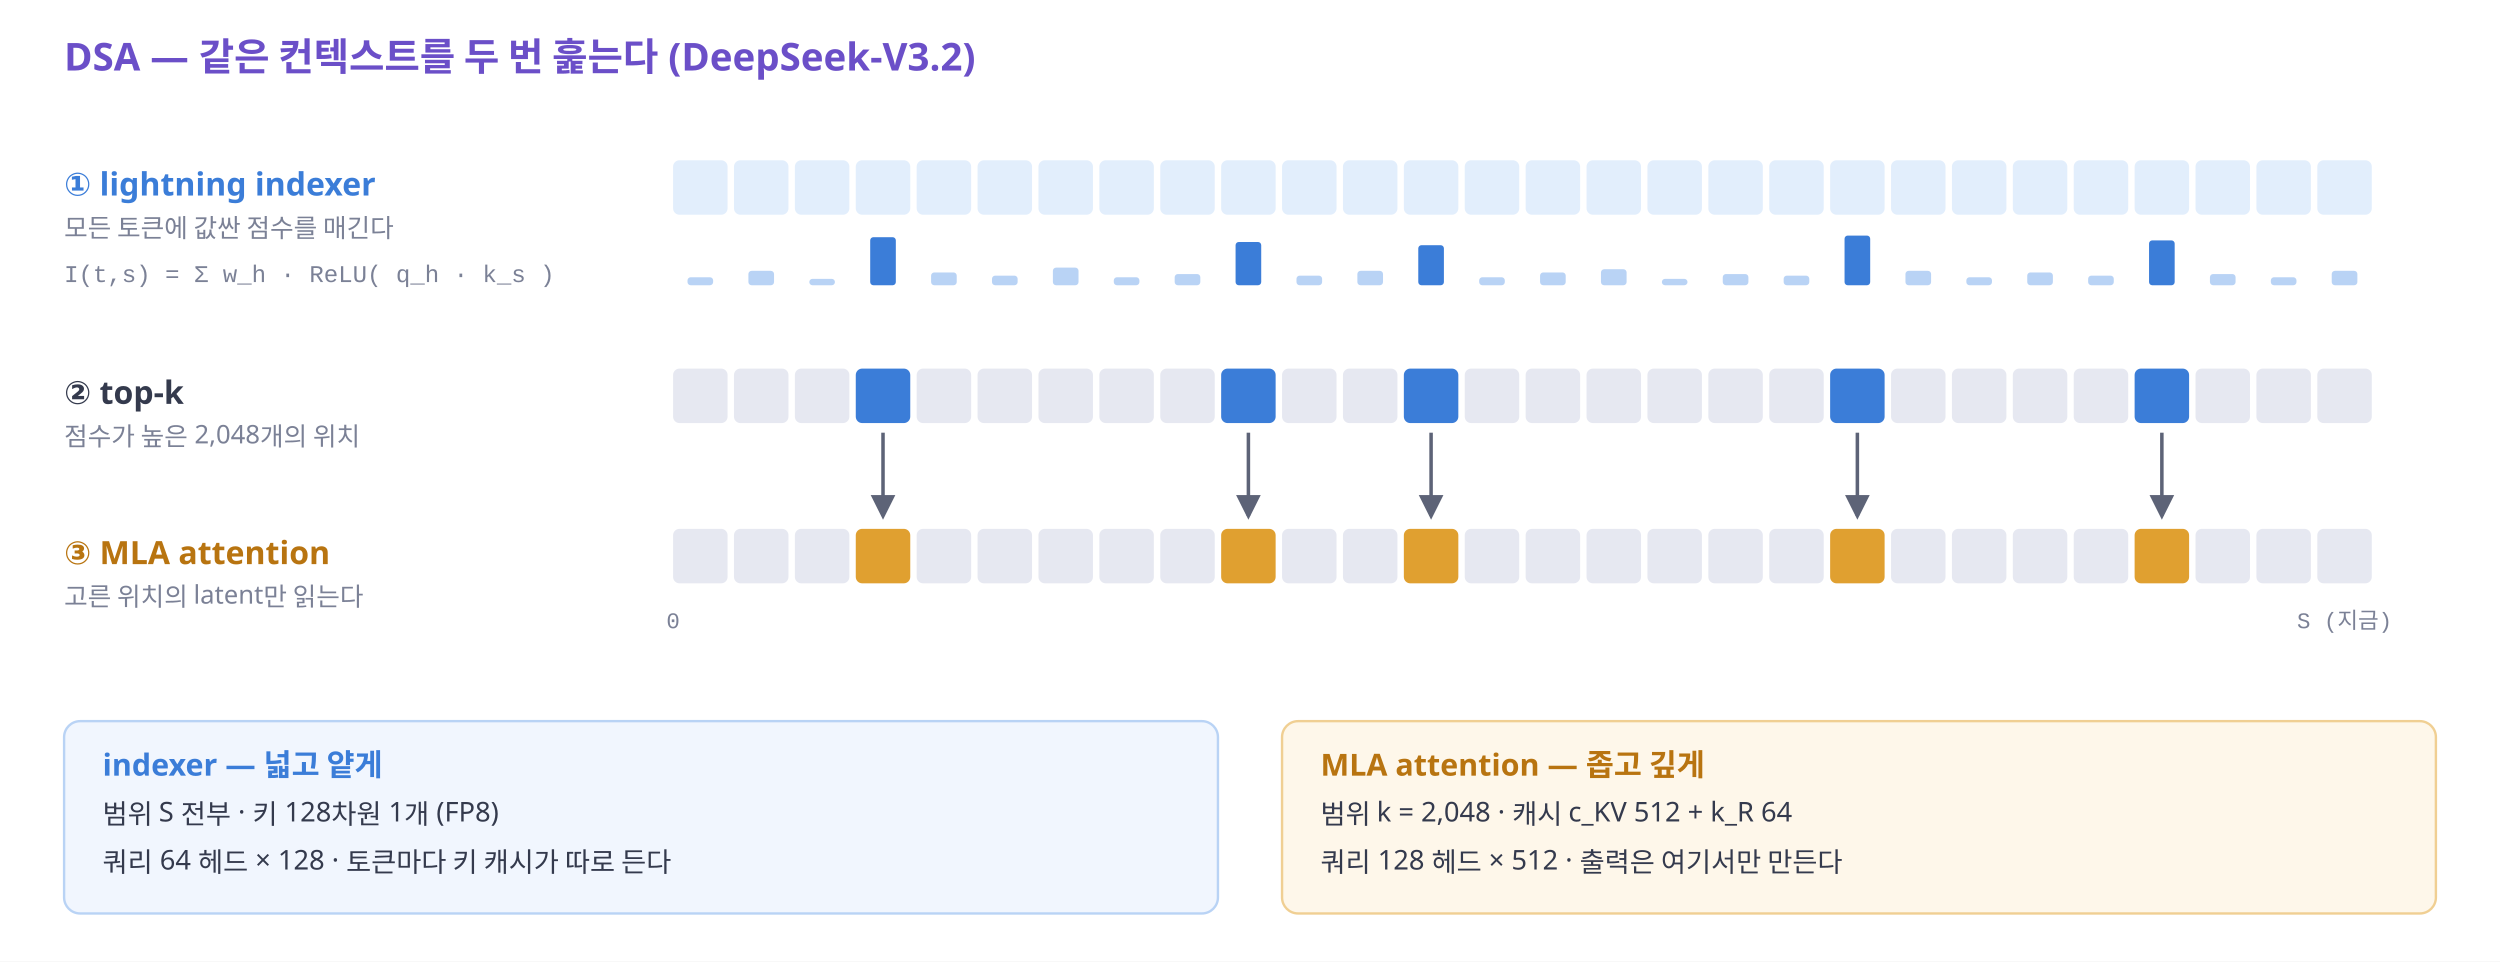
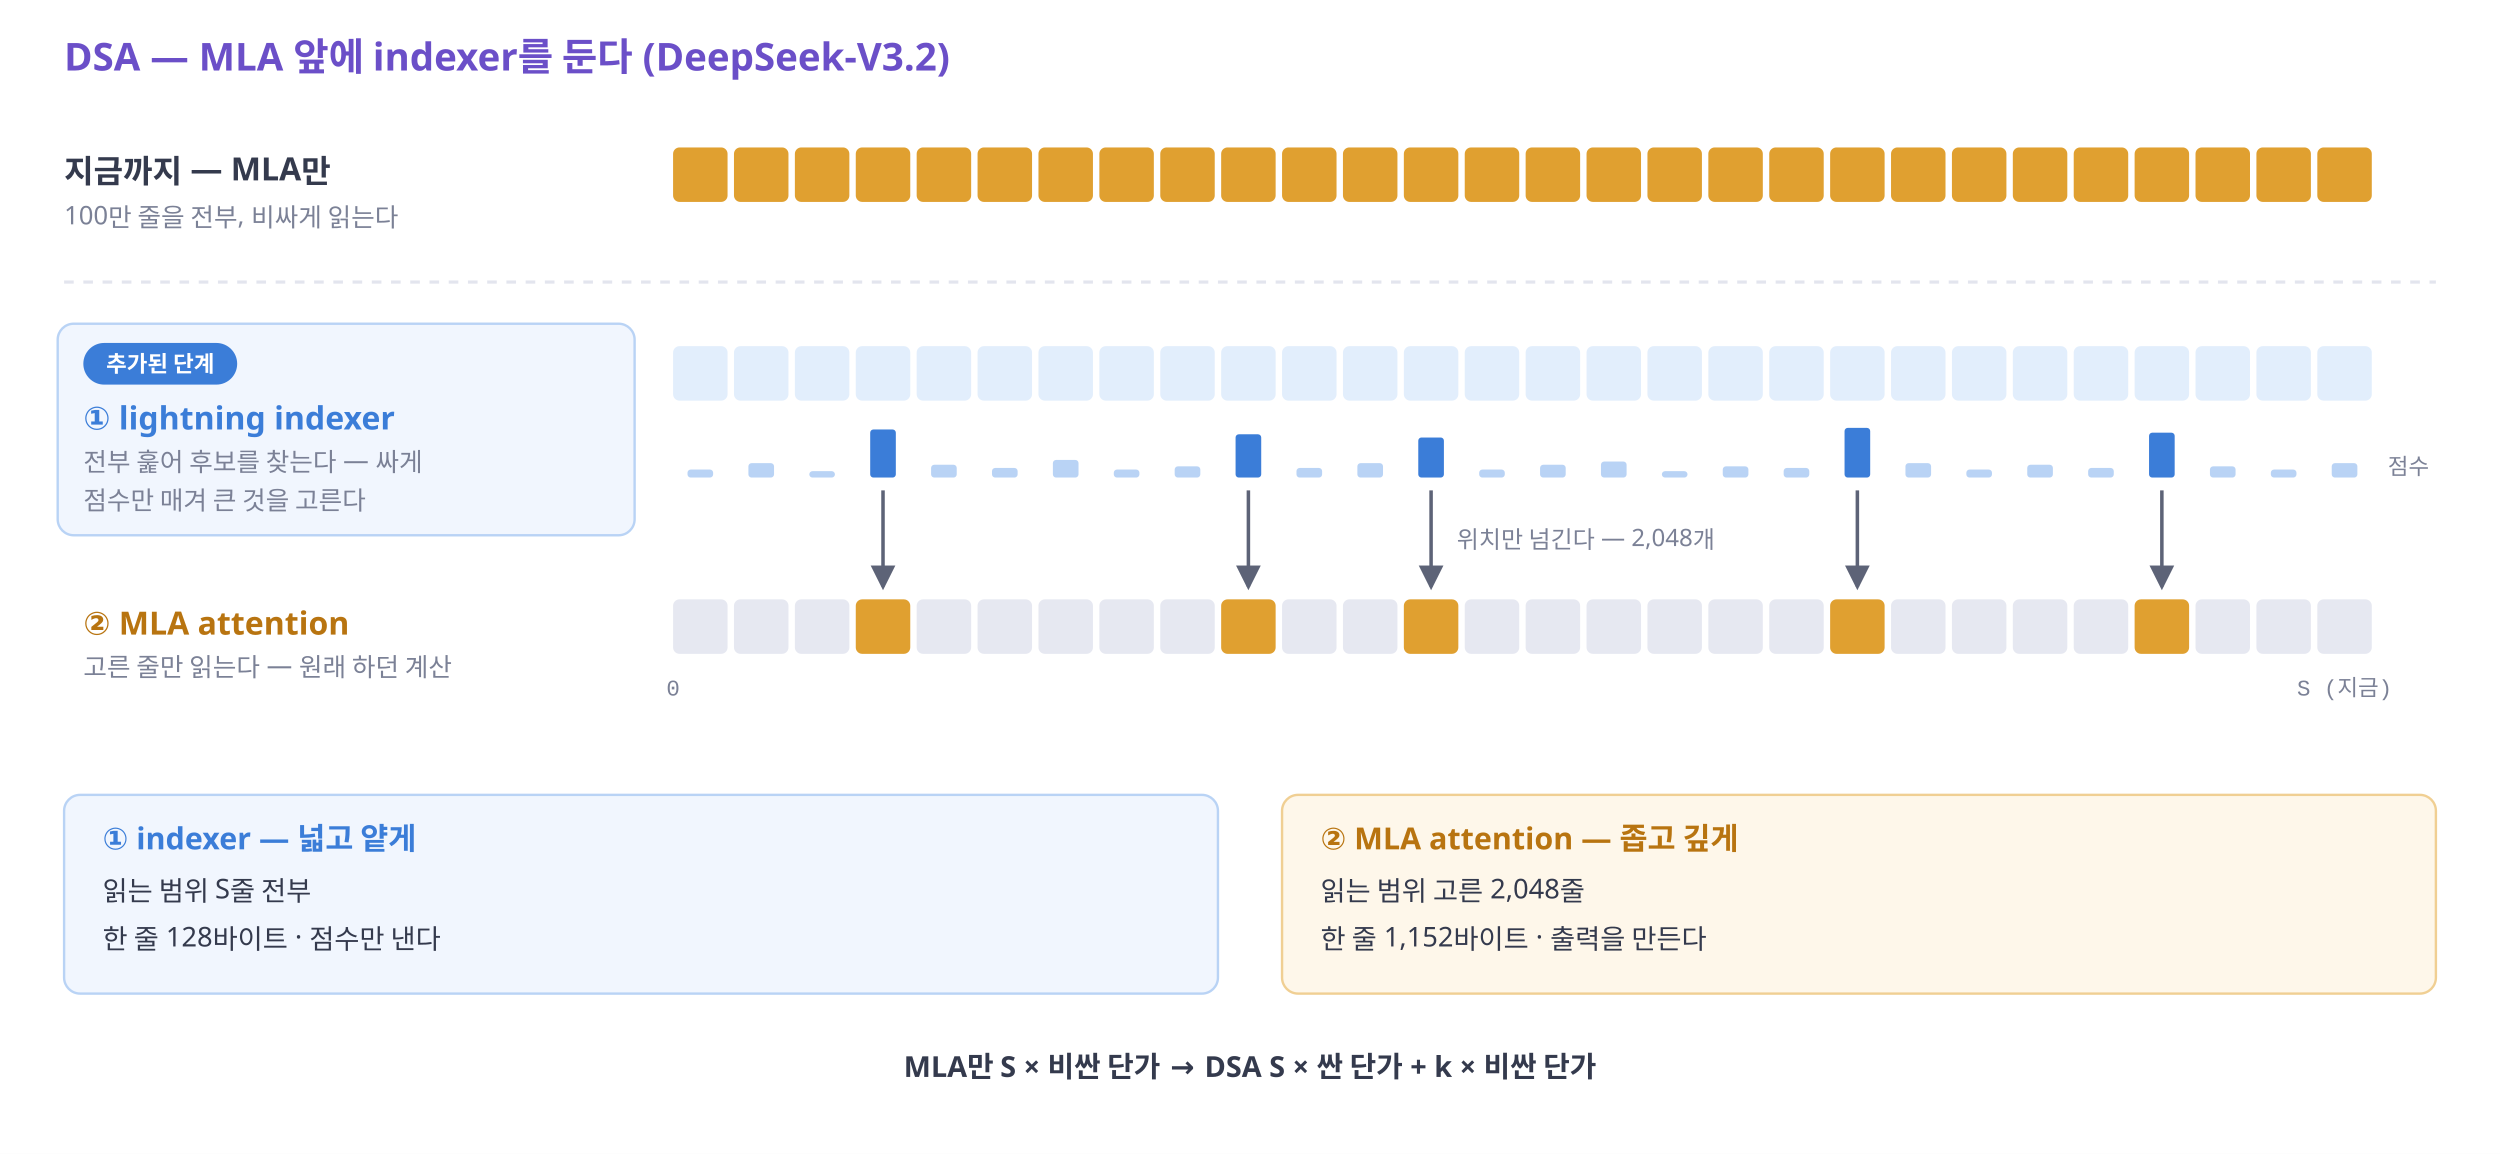
- <svg xmlns="http://www.w3.org/2000/svg" viewBox="0 0 1560 600" width="1560" height="600">
+ <svg xmlns="http://www.w3.org/2000/svg" viewBox="0 0 1560 720" width="1560" height="720">
  <defs>
    <marker id="ah" viewBox="0 0 10 10" refX="8.5" refY="5" markerWidth="7" markerHeight="7" orient="auto-start-reverse">
      <path d="M0,0 L10,5 L0,10 z" fill="#5d6377" />
    </marker>
  </defs>
  <rect width="100%" height="100%" fill="#ffffff" />
-   <text x="40" y="44" font-family="'Noto Sans KR','Malgun Gothic',sans-serif" font-size="24" text-anchor="start" font-weight="700" fill="#6b4fc8">DSA — 같은 컨텍스트를 두 번 훑는다 (DeepSeek-V3.2)</text>
-   <text x="40" y="122" font-family="'Noto Sans KR','Malgun Gothic',sans-serif" font-size="20" text-anchor="start" font-weight="700" fill="#3b7dd8">① lightning indexer</text>
-   <text x="40" y="148" font-family="'Noto Sans KR','Malgun Gothic',sans-serif" font-size="16" text-anchor="start" font-weight="400" fill="#7b8196">모든 토큰에 값싼 점수를 매긴다</text>
-   <rect x="420" y="100" width="34" height="34" rx="4" fill="#e2eefc" stroke="none" stroke-width="2" />
-   <rect x="458" y="100" width="34" height="34" rx="4" fill="#e2eefc" stroke="none" stroke-width="2" />
-   <rect x="496" y="100" width="34" height="34" rx="4" fill="#e2eefc" stroke="none" stroke-width="2" />
-   <rect x="534" y="100" width="34" height="34" rx="4" fill="#e2eefc" stroke="none" stroke-width="2" />
-   <rect x="572" y="100" width="34" height="34" rx="4" fill="#e2eefc" stroke="none" stroke-width="2" />
-   <rect x="610" y="100" width="34" height="34" rx="4" fill="#e2eefc" stroke="none" stroke-width="2" />
-   <rect x="648" y="100" width="34" height="34" rx="4" fill="#e2eefc" stroke="none" stroke-width="2" />
-   <rect x="686" y="100" width="34" height="34" rx="4" fill="#e2eefc" stroke="none" stroke-width="2" />
-   <rect x="724" y="100" width="34" height="34" rx="4" fill="#e2eefc" stroke="none" stroke-width="2" />
-   <rect x="762" y="100" width="34" height="34" rx="4" fill="#e2eefc" stroke="none" stroke-width="2" />
-   <rect x="800" y="100" width="34" height="34" rx="4" fill="#e2eefc" stroke="none" stroke-width="2" />
-   <rect x="838" y="100" width="34" height="34" rx="4" fill="#e2eefc" stroke="none" stroke-width="2" />
-   <rect x="876" y="100" width="34" height="34" rx="4" fill="#e2eefc" stroke="none" stroke-width="2" />
-   <rect x="914" y="100" width="34" height="34" rx="4" fill="#e2eefc" stroke="none" stroke-width="2" />
-   <rect x="952" y="100" width="34" height="34" rx="4" fill="#e2eefc" stroke="none" stroke-width="2" />
-   <rect x="990" y="100" width="34" height="34" rx="4" fill="#e2eefc" stroke="none" stroke-width="2" />
-   <rect x="1028" y="100" width="34" height="34" rx="4" fill="#e2eefc" stroke="none" stroke-width="2" />
-   <rect x="1066" y="100" width="34" height="34" rx="4" fill="#e2eefc" stroke="none" stroke-width="2" />
-   <rect x="1104" y="100" width="34" height="34" rx="4" fill="#e2eefc" stroke="none" stroke-width="2" />
-   <rect x="1142" y="100" width="34" height="34" rx="4" fill="#e2eefc" stroke="none" stroke-width="2" />
-   <rect x="1180" y="100" width="34" height="34" rx="4" fill="#e2eefc" stroke="none" stroke-width="2" />
-   <rect x="1218" y="100" width="34" height="34" rx="4" fill="#e2eefc" stroke="none" stroke-width="2" />
-   <rect x="1256" y="100" width="34" height="34" rx="4" fill="#e2eefc" stroke="none" stroke-width="2" />
-   <rect x="1294" y="100" width="34" height="34" rx="4" fill="#e2eefc" stroke="none" stroke-width="2" />
-   <rect x="1332" y="100" width="34" height="34" rx="4" fill="#e2eefc" stroke="none" stroke-width="2" />
-   <rect x="1370" y="100" width="34" height="34" rx="4" fill="#e2eefc" stroke="none" stroke-width="2" />
-   <rect x="1408" y="100" width="34" height="34" rx="4" fill="#e2eefc" stroke="none" stroke-width="2" />
-   <rect x="1446" y="100" width="34" height="34" rx="4" fill="#e2eefc" stroke="none" stroke-width="2" />
-   <rect x="429" y="173" width="16" height="5" rx="2" fill="#b9d3f5" stroke="none" stroke-width="2" />
-   <rect x="467" y="169" width="16" height="9" rx="2" fill="#b9d3f5" stroke="none" stroke-width="2" />
-   <rect x="505" y="174" width="16" height="4" rx="2" fill="#b9d3f5" stroke="none" stroke-width="2" />
-   <rect x="543" y="148" width="16" height="30" rx="2" fill="#3b7dd8" stroke="none" stroke-width="2" />
-   <rect x="581" y="170" width="16" height="8" rx="2" fill="#b9d3f5" stroke="none" stroke-width="2" />
-   <rect x="619" y="172" width="16" height="6" rx="2" fill="#b9d3f5" stroke="none" stroke-width="2" />
-   <rect x="657" y="167" width="16" height="11" rx="2" fill="#b9d3f5" stroke="none" stroke-width="2" />
-   <rect x="695" y="173" width="16" height="5" rx="2" fill="#b9d3f5" stroke="none" stroke-width="2" />
-   <rect x="733" y="171" width="16" height="7" rx="2" fill="#b9d3f5" stroke="none" stroke-width="2" />
-   <rect x="771" y="151" width="16" height="27" rx="2" fill="#3b7dd8" stroke="none" stroke-width="2" />
-   <rect x="809" y="172" width="16" height="6" rx="2" fill="#b9d3f5" stroke="none" stroke-width="2" />
-   <rect x="847" y="169" width="16" height="9" rx="2" fill="#b9d3f5" stroke="none" stroke-width="2" />
-   <rect x="885" y="153" width="16" height="25" rx="2" fill="#3b7dd8" stroke="none" stroke-width="2" />
-   <rect x="923" y="173" width="16" height="5" rx="2" fill="#b9d3f5" stroke="none" stroke-width="2" />
-   <rect x="961" y="170" width="16" height="8" rx="2" fill="#b9d3f5" stroke="none" stroke-width="2" />
-   <rect x="999" y="168" width="16" height="10" rx="2" fill="#b9d3f5" stroke="none" stroke-width="2" />
-   <rect x="1037" y="174" width="16" height="4" rx="2" fill="#b9d3f5" stroke="none" stroke-width="2" />
-   <rect x="1075" y="171" width="16" height="7" rx="2" fill="#b9d3f5" stroke="none" stroke-width="2" />
-   <rect x="1113" y="172" width="16" height="6" rx="2" fill="#b9d3f5" stroke="none" stroke-width="2" />
-   <rect x="1151" y="147" width="16" height="31" rx="2" fill="#3b7dd8" stroke="none" stroke-width="2" />
-   <rect x="1189" y="169" width="16" height="9" rx="2" fill="#b9d3f5" stroke="none" stroke-width="2" />
-   <rect x="1227" y="173" width="16" height="5" rx="2" fill="#b9d3f5" stroke="none" stroke-width="2" />
-   <rect x="1265" y="170" width="16" height="8" rx="2" fill="#b9d3f5" stroke="none" stroke-width="2" />
-   <rect x="1303" y="172" width="16" height="6" rx="2" fill="#b9d3f5" stroke="none" stroke-width="2" />
-   <rect x="1341" y="150" width="16" height="28" rx="2" fill="#3b7dd8" stroke="none" stroke-width="2" />
-   <rect x="1379" y="171" width="16" height="7" rx="2" fill="#b9d3f5" stroke="none" stroke-width="2" />
-   <rect x="1417" y="173" width="16" height="5" rx="2" fill="#b9d3f5" stroke="none" stroke-width="2" />
-   <rect x="1455" y="169" width="16" height="9" rx="2" fill="#b9d3f5" stroke="none" stroke-width="2" />
-   <text x="40" y="176" font-family="Consolas,'Courier New',monospace" font-size="15" text-anchor="start" font-weight="400" fill="#7b8196">I(t,s) = Σ w_h · ReLU( q_h · k_s )</text>
-   <text x="40" y="252" font-family="'Noto Sans KR','Malgun Gothic',sans-serif" font-size="20" text-anchor="start" font-weight="700" fill="#343a4d">② top-k</text>
-   <text x="40" y="278" font-family="'Noto Sans KR','Malgun Gothic',sans-serif" font-size="16" text-anchor="start" font-weight="400" fill="#7b8196">점수가 높은 2,048개의 위치</text>
-   <rect x="420" y="230" width="34" height="34" rx="4" fill="#e6e8f1" stroke="none" stroke-width="2" />
-   <rect x="458" y="230" width="34" height="34" rx="4" fill="#e6e8f1" stroke="none" stroke-width="2" />
-   <rect x="496" y="230" width="34" height="34" rx="4" fill="#e6e8f1" stroke="none" stroke-width="2" />
-   <rect x="534" y="230" width="34" height="34" rx="4" fill="#3b7dd8" stroke="none" stroke-width="2" />
-   <rect x="572" y="230" width="34" height="34" rx="4" fill="#e6e8f1" stroke="none" stroke-width="2" />
-   <rect x="610" y="230" width="34" height="34" rx="4" fill="#e6e8f1" stroke="none" stroke-width="2" />
-   <rect x="648" y="230" width="34" height="34" rx="4" fill="#e6e8f1" stroke="none" stroke-width="2" />
-   <rect x="686" y="230" width="34" height="34" rx="4" fill="#e6e8f1" stroke="none" stroke-width="2" />
-   <rect x="724" y="230" width="34" height="34" rx="4" fill="#e6e8f1" stroke="none" stroke-width="2" />
-   <rect x="762" y="230" width="34" height="34" rx="4" fill="#3b7dd8" stroke="none" stroke-width="2" />
-   <rect x="800" y="230" width="34" height="34" rx="4" fill="#e6e8f1" stroke="none" stroke-width="2" />
-   <rect x="838" y="230" width="34" height="34" rx="4" fill="#e6e8f1" stroke="none" stroke-width="2" />
-   <rect x="876" y="230" width="34" height="34" rx="4" fill="#3b7dd8" stroke="none" stroke-width="2" />
-   <rect x="914" y="230" width="34" height="34" rx="4" fill="#e6e8f1" stroke="none" stroke-width="2" />
-   <rect x="952" y="230" width="34" height="34" rx="4" fill="#e6e8f1" stroke="none" stroke-width="2" />
-   <rect x="990" y="230" width="34" height="34" rx="4" fill="#e6e8f1" stroke="none" stroke-width="2" />
-   <rect x="1028" y="230" width="34" height="34" rx="4" fill="#e6e8f1" stroke="none" stroke-width="2" />
-   <rect x="1066" y="230" width="34" height="34" rx="4" fill="#e6e8f1" stroke="none" stroke-width="2" />
-   <rect x="1104" y="230" width="34" height="34" rx="4" fill="#e6e8f1" stroke="none" stroke-width="2" />
-   <rect x="1142" y="230" width="34" height="34" rx="4" fill="#3b7dd8" stroke="none" stroke-width="2" />
-   <rect x="1180" y="230" width="34" height="34" rx="4" fill="#e6e8f1" stroke="none" stroke-width="2" />
-   <rect x="1218" y="230" width="34" height="34" rx="4" fill="#e6e8f1" stroke="none" stroke-width="2" />
-   <rect x="1256" y="230" width="34" height="34" rx="4" fill="#e6e8f1" stroke="none" stroke-width="2" />
-   <rect x="1294" y="230" width="34" height="34" rx="4" fill="#e6e8f1" stroke="none" stroke-width="2" />
-   <rect x="1332" y="230" width="34" height="34" rx="4" fill="#3b7dd8" stroke="none" stroke-width="2" />
-   <rect x="1370" y="230" width="34" height="34" rx="4" fill="#e6e8f1" stroke="none" stroke-width="2" />
-   <rect x="1408" y="230" width="34" height="34" rx="4" fill="#e6e8f1" stroke="none" stroke-width="2" />
-   <rect x="1446" y="230" width="34" height="34" rx="4" fill="#e6e8f1" stroke="none" stroke-width="2" />
-   <line x1="551" y1="270" x2="551" y2="322" stroke="#5d6377" stroke-width="2.2" marker-end="url(#ah)" />
-   <line x1="1159" y1="270" x2="1159" y2="322" stroke="#5d6377" stroke-width="2.2" marker-end="url(#ah)" />
-   <line x1="1349" y1="270" x2="1349" y2="322" stroke="#5d6377" stroke-width="2.2" marker-end="url(#ah)" />
-   <line x1="779" y1="270" x2="779" y2="322" stroke="#5d6377" stroke-width="2.2" marker-end="url(#ah)" />
-   <line x1="893" y1="270" x2="893" y2="322" stroke="#5d6377" stroke-width="2.2" marker-end="url(#ah)" />
-   <text x="40" y="352" font-family="'Noto Sans KR','Malgun Gothic',sans-serif" font-size="20" text-anchor="start" font-weight="700" fill="#b87410">③ MLA attention</text>
-   <text x="40" y="378" font-family="'Noto Sans KR','Malgun Gothic',sans-serif" font-size="16" text-anchor="start" font-weight="400" fill="#7b8196">고른 위치의 latent만 읽는다</text>
-   <rect x="420" y="330" width="34" height="34" rx="4" fill="#e6e8f1" stroke="none" stroke-width="2" />
-   <rect x="458" y="330" width="34" height="34" rx="4" fill="#e6e8f1" stroke="none" stroke-width="2" />
-   <rect x="496" y="330" width="34" height="34" rx="4" fill="#e6e8f1" stroke="none" stroke-width="2" />
-   <rect x="534" y="330" width="34" height="34" rx="4" fill="#e0a030" stroke="none" stroke-width="2" />
-   <rect x="572" y="330" width="34" height="34" rx="4" fill="#e6e8f1" stroke="none" stroke-width="2" />
-   <rect x="610" y="330" width="34" height="34" rx="4" fill="#e6e8f1" stroke="none" stroke-width="2" />
-   <rect x="648" y="330" width="34" height="34" rx="4" fill="#e6e8f1" stroke="none" stroke-width="2" />
-   <rect x="686" y="330" width="34" height="34" rx="4" fill="#e6e8f1" stroke="none" stroke-width="2" />
-   <rect x="724" y="330" width="34" height="34" rx="4" fill="#e6e8f1" stroke="none" stroke-width="2" />
-   <rect x="762" y="330" width="34" height="34" rx="4" fill="#e0a030" stroke="none" stroke-width="2" />
-   <rect x="800" y="330" width="34" height="34" rx="4" fill="#e6e8f1" stroke="none" stroke-width="2" />
-   <rect x="838" y="330" width="34" height="34" rx="4" fill="#e6e8f1" stroke="none" stroke-width="2" />
-   <rect x="876" y="330" width="34" height="34" rx="4" fill="#e0a030" stroke="none" stroke-width="2" />
-   <rect x="914" y="330" width="34" height="34" rx="4" fill="#e6e8f1" stroke="none" stroke-width="2" />
-   <rect x="952" y="330" width="34" height="34" rx="4" fill="#e6e8f1" stroke="none" stroke-width="2" />
-   <rect x="990" y="330" width="34" height="34" rx="4" fill="#e6e8f1" stroke="none" stroke-width="2" />
-   <rect x="1028" y="330" width="34" height="34" rx="4" fill="#e6e8f1" stroke="none" stroke-width="2" />
-   <rect x="1066" y="330" width="34" height="34" rx="4" fill="#e6e8f1" stroke="none" stroke-width="2" />
-   <rect x="1104" y="330" width="34" height="34" rx="4" fill="#e6e8f1" stroke="none" stroke-width="2" />
-   <rect x="1142" y="330" width="34" height="34" rx="4" fill="#e0a030" stroke="none" stroke-width="2" />
-   <rect x="1180" y="330" width="34" height="34" rx="4" fill="#e6e8f1" stroke="none" stroke-width="2" />
-   <rect x="1218" y="330" width="34" height="34" rx="4" fill="#e6e8f1" stroke="none" stroke-width="2" />
-   <rect x="1256" y="330" width="34" height="34" rx="4" fill="#e6e8f1" stroke="none" stroke-width="2" />
-   <rect x="1294" y="330" width="34" height="34" rx="4" fill="#e6e8f1" stroke="none" stroke-width="2" />
-   <rect x="1332" y="330" width="34" height="34" rx="4" fill="#e0a030" stroke="none" stroke-width="2" />
-   <rect x="1370" y="330" width="34" height="34" rx="4" fill="#e6e8f1" stroke="none" stroke-width="2" />
-   <rect x="1408" y="330" width="34" height="34" rx="4" fill="#e6e8f1" stroke="none" stroke-width="2" />
-   <rect x="1446" y="330" width="34" height="34" rx="4" fill="#e6e8f1" stroke="none" stroke-width="2" />
-   <text x="420" y="392" font-family="Consolas,'Courier New',monospace" font-size="14" text-anchor="middle" font-weight="400" fill="#7b8196">0</text>
-   <text x="1463" y="392" font-family="Consolas,'Courier New',monospace" font-size="14" text-anchor="middle" font-weight="400" fill="#7b8196">S (지금)</text>
-   <rect x="40" y="450" width="720" height="120" rx="10" fill="#f1f6fe" stroke="#b9d3f5" stroke-width="1.5" />
-   <text x="64" y="484" font-family="'Noto Sans KR','Malgun Gothic',sans-serif" font-size="19" text-anchor="start" font-weight="700" fill="#3b7dd8">indexer — 넓고 얕게</text>
-   <text x="64" y="514" font-family="'Noto Sans KR','Malgun Gothic',sans-serif" font-size="17" text-anchor="start" font-weight="400" fill="#343a4d">범위  S 전부   ·   키  128차원 1개 (FP8)</text>
-   <text x="64" y="544" font-family="'Noto Sans KR','Malgun Gothic',sans-serif" font-size="17" text-anchor="start" font-weight="400" fill="#343a4d">쿼리  64 헤드 × 128   ·   토큰마다 키 캐시가 따로 든다</text>
-   <rect x="800" y="450" width="720" height="120" rx="10" fill="#fef7ea" stroke="#f0cf93" stroke-width="1.5" />
-   <text x="824" y="484" font-family="'Noto Sans KR','Malgun Gothic',sans-serif" font-size="19" text-anchor="start" font-weight="700" fill="#b87410">MLA attention — 좁고 깊게</text>
-   <text x="824" y="514" font-family="'Noto Sans KR','Malgun Gothic',sans-serif" font-size="17" text-anchor="start" font-weight="400" fill="#343a4d">범위  k = 2,048   ·   캐시  c_KV 512 + k_R 64</text>
-   <text x="824" y="544" font-family="'Noto Sans KR','Malgun Gothic',sans-serif" font-size="17" text-anchor="start" font-weight="400" fill="#343a4d">쿼리  128 헤드 × 512   ·   출력은 여기서만 만든다</text>
+   <text x="40" y="44" font-family="'Noto Sans KR','Malgun Gothic',sans-serif" font-size="24" text-anchor="start" font-weight="700" fill="#6b4fc8">DSA — MLA 앞에 indexer를 둔다 (DeepSeek-V3.2)</text>
+   <text x="40" y="114" font-family="'Noto Sans KR','Malgun Gothic',sans-serif" font-size="20" text-anchor="start" font-weight="700" fill="#343a4d">지금까지 — MLA만</text>
+   <text x="40" y="140" font-family="'Noto Sans KR','Malgun Gothic',sans-serif" font-size="16" text-anchor="start" font-weight="400" fill="#7b8196">100만 줄을 전부, 비싸게 읽는다</text>
+   <rect x="420" y="92" width="34" height="34" rx="4" fill="#e0a030" stroke="none" stroke-width="2" />
+   <rect x="458" y="92" width="34" height="34" rx="4" fill="#e0a030" stroke="none" stroke-width="2" />
+   <rect x="496" y="92" width="34" height="34" rx="4" fill="#e0a030" stroke="none" stroke-width="2" />
+   <rect x="534" y="92" width="34" height="34" rx="4" fill="#e0a030" stroke="none" stroke-width="2" />
+   <rect x="572" y="92" width="34" height="34" rx="4" fill="#e0a030" stroke="none" stroke-width="2" />
+   <rect x="610" y="92" width="34" height="34" rx="4" fill="#e0a030" stroke="none" stroke-width="2" />
+   <rect x="648" y="92" width="34" height="34" rx="4" fill="#e0a030" stroke="none" stroke-width="2" />
+   <rect x="686" y="92" width="34" height="34" rx="4" fill="#e0a030" stroke="none" stroke-width="2" />
+   <rect x="724" y="92" width="34" height="34" rx="4" fill="#e0a030" stroke="none" stroke-width="2" />
+   <rect x="762" y="92" width="34" height="34" rx="4" fill="#e0a030" stroke="none" stroke-width="2" />
+   <rect x="800" y="92" width="34" height="34" rx="4" fill="#e0a030" stroke="none" stroke-width="2" />
+   <rect x="838" y="92" width="34" height="34" rx="4" fill="#e0a030" stroke="none" stroke-width="2" />
+   <rect x="876" y="92" width="34" height="34" rx="4" fill="#e0a030" stroke="none" stroke-width="2" />
+   <rect x="914" y="92" width="34" height="34" rx="4" fill="#e0a030" stroke="none" stroke-width="2" />
+   <rect x="952" y="92" width="34" height="34" rx="4" fill="#e0a030" stroke="none" stroke-width="2" />
+   <rect x="990" y="92" width="34" height="34" rx="4" fill="#e0a030" stroke="none" stroke-width="2" />
+   <rect x="1028" y="92" width="34" height="34" rx="4" fill="#e0a030" stroke="none" stroke-width="2" />
+   <rect x="1066" y="92" width="34" height="34" rx="4" fill="#e0a030" stroke="none" stroke-width="2" />
+   <rect x="1104" y="92" width="34" height="34" rx="4" fill="#e0a030" stroke="none" stroke-width="2" />
+   <rect x="1142" y="92" width="34" height="34" rx="4" fill="#e0a030" stroke="none" stroke-width="2" />
+   <rect x="1180" y="92" width="34" height="34" rx="4" fill="#e0a030" stroke="none" stroke-width="2" />
+   <rect x="1218" y="92" width="34" height="34" rx="4" fill="#e0a030" stroke="none" stroke-width="2" />
+   <rect x="1256" y="92" width="34" height="34" rx="4" fill="#e0a030" stroke="none" stroke-width="2" />
+   <rect x="1294" y="92" width="34" height="34" rx="4" fill="#e0a030" stroke="none" stroke-width="2" />
+   <rect x="1332" y="92" width="34" height="34" rx="4" fill="#e0a030" stroke="none" stroke-width="2" />
+   <rect x="1370" y="92" width="34" height="34" rx="4" fill="#e0a030" stroke="none" stroke-width="2" />
+   <rect x="1408" y="92" width="34" height="34" rx="4" fill="#e0a030" stroke="none" stroke-width="2" />
+   <rect x="1446" y="92" width="34" height="34" rx="4" fill="#e0a030" stroke="none" stroke-width="2" />
+   <line x1="40" y1="176" x2="1520" y2="176" stroke="#e3e5ee" stroke-width="2" stroke-dasharray="6 6" />
+   <rect x="36" y="202" width="360" height="132" rx="10" fill="#f1f6fe" stroke="#b9d3f5" stroke-width="1.5" />
+   <rect x="52" y="214" width="96" height="26" rx="13" fill="#3b7dd8" stroke="none" stroke-width="2" />
+   <text x="100" y="232" font-family="'Noto Sans KR','Malgun Gothic',sans-serif" font-size="14" text-anchor="middle" font-weight="700" fill="#ffffff">추가된 단계</text>
+   <text x="52" y="268" font-family="'Noto Sans KR','Malgun Gothic',sans-serif" font-size="20" text-anchor="start" font-weight="700" fill="#3b7dd8">① lightning indexer</text>
+   <text x="52" y="294" font-family="'Noto Sans KR','Malgun Gothic',sans-serif" font-size="16" text-anchor="start" font-weight="400" fill="#7b8196">전부 훑어 후보를 찾는다 — 싸게</text>
+   <text x="52" y="318" font-family="'Noto Sans KR','Malgun Gothic',sans-serif" font-size="16" text-anchor="start" font-weight="400" fill="#7b8196">점수만 매겨 큰 것을 고른다</text>
+   <rect x="420" y="216" width="34" height="34" rx="4" fill="#e2eefc" stroke="none" stroke-width="2" />
+   <rect x="458" y="216" width="34" height="34" rx="4" fill="#e2eefc" stroke="none" stroke-width="2" />
+   <rect x="496" y="216" width="34" height="34" rx="4" fill="#e2eefc" stroke="none" stroke-width="2" />
+   <rect x="534" y="216" width="34" height="34" rx="4" fill="#e2eefc" stroke="none" stroke-width="2" />
+   <rect x="572" y="216" width="34" height="34" rx="4" fill="#e2eefc" stroke="none" stroke-width="2" />
+   <rect x="610" y="216" width="34" height="34" rx="4" fill="#e2eefc" stroke="none" stroke-width="2" />
+   <rect x="648" y="216" width="34" height="34" rx="4" fill="#e2eefc" stroke="none" stroke-width="2" />
+   <rect x="686" y="216" width="34" height="34" rx="4" fill="#e2eefc" stroke="none" stroke-width="2" />
+   <rect x="724" y="216" width="34" height="34" rx="4" fill="#e2eefc" stroke="none" stroke-width="2" />
+   <rect x="762" y="216" width="34" height="34" rx="4" fill="#e2eefc" stroke="none" stroke-width="2" />
+   <rect x="800" y="216" width="34" height="34" rx="4" fill="#e2eefc" stroke="none" stroke-width="2" />
+   <rect x="838" y="216" width="34" height="34" rx="4" fill="#e2eefc" stroke="none" stroke-width="2" />
+   <rect x="876" y="216" width="34" height="34" rx="4" fill="#e2eefc" stroke="none" stroke-width="2" />
+   <rect x="914" y="216" width="34" height="34" rx="4" fill="#e2eefc" stroke="none" stroke-width="2" />
+   <rect x="952" y="216" width="34" height="34" rx="4" fill="#e2eefc" stroke="none" stroke-width="2" />
+   <rect x="990" y="216" width="34" height="34" rx="4" fill="#e2eefc" stroke="none" stroke-width="2" />
+   <rect x="1028" y="216" width="34" height="34" rx="4" fill="#e2eefc" stroke="none" stroke-width="2" />
+   <rect x="1066" y="216" width="34" height="34" rx="4" fill="#e2eefc" stroke="none" stroke-width="2" />
+   <rect x="1104" y="216" width="34" height="34" rx="4" fill="#e2eefc" stroke="none" stroke-width="2" />
+   <rect x="1142" y="216" width="34" height="34" rx="4" fill="#e2eefc" stroke="none" stroke-width="2" />
+   <rect x="1180" y="216" width="34" height="34" rx="4" fill="#e2eefc" stroke="none" stroke-width="2" />
+   <rect x="1218" y="216" width="34" height="34" rx="4" fill="#e2eefc" stroke="none" stroke-width="2" />
+   <rect x="1256" y="216" width="34" height="34" rx="4" fill="#e2eefc" stroke="none" stroke-width="2" />
+   <rect x="1294" y="216" width="34" height="34" rx="4" fill="#e2eefc" stroke="none" stroke-width="2" />
+   <rect x="1332" y="216" width="34" height="34" rx="4" fill="#e2eefc" stroke="none" stroke-width="2" />
+   <rect x="1370" y="216" width="34" height="34" rx="4" fill="#e2eefc" stroke="none" stroke-width="2" />
+   <rect x="1408" y="216" width="34" height="34" rx="4" fill="#e2eefc" stroke="none" stroke-width="2" />
+   <rect x="1446" y="216" width="34" height="34" rx="4" fill="#e2eefc" stroke="none" stroke-width="2" />
+   <rect x="429.0" y="293" width="16" height="5" rx="2" fill="#b9d3f5" stroke="none" stroke-width="2" />
+   <rect x="467.0" y="289" width="16" height="9" rx="2" fill="#b9d3f5" stroke="none" stroke-width="2" />
+   <rect x="505.0" y="294" width="16" height="4" rx="2" fill="#b9d3f5" stroke="none" stroke-width="2" />
+   <rect x="543.0" y="268" width="16" height="30" rx="2" fill="#3b7dd8" stroke="none" stroke-width="2" />
+   <rect x="581.0" y="290" width="16" height="8" rx="2" fill="#b9d3f5" stroke="none" stroke-width="2" />
+   <rect x="619.0" y="292" width="16" height="6" rx="2" fill="#b9d3f5" stroke="none" stroke-width="2" />
+   <rect x="657.0" y="287" width="16" height="11" rx="2" fill="#b9d3f5" stroke="none" stroke-width="2" />
+   <rect x="695.0" y="293" width="16" height="5" rx="2" fill="#b9d3f5" stroke="none" stroke-width="2" />
+   <rect x="733.0" y="291" width="16" height="7" rx="2" fill="#b9d3f5" stroke="none" stroke-width="2" />
+   <rect x="771.0" y="271" width="16" height="27" rx="2" fill="#3b7dd8" stroke="none" stroke-width="2" />
+   <rect x="809.0" y="292" width="16" height="6" rx="2" fill="#b9d3f5" stroke="none" stroke-width="2" />
+   <rect x="847.0" y="289" width="16" height="9" rx="2" fill="#b9d3f5" stroke="none" stroke-width="2" />
+   <rect x="885.0" y="273" width="16" height="25" rx="2" fill="#3b7dd8" stroke="none" stroke-width="2" />
+   <rect x="923.0" y="293" width="16" height="5" rx="2" fill="#b9d3f5" stroke="none" stroke-width="2" />
+   <rect x="961.0" y="290" width="16" height="8" rx="2" fill="#b9d3f5" stroke="none" stroke-width="2" />
+   <rect x="999.0" y="288" width="16" height="10" rx="2" fill="#b9d3f5" stroke="none" stroke-width="2" />
+   <rect x="1037.0" y="294" width="16" height="4" rx="2" fill="#b9d3f5" stroke="none" stroke-width="2" />
+   <rect x="1075.0" y="291" width="16" height="7" rx="2" fill="#b9d3f5" stroke="none" stroke-width="2" />
+   <rect x="1113.0" y="292" width="16" height="6" rx="2" fill="#b9d3f5" stroke="none" stroke-width="2" />
+   <rect x="1151.0" y="267" width="16" height="31" rx="2" fill="#3b7dd8" stroke="none" stroke-width="2" />
+   <rect x="1189.0" y="289" width="16" height="9" rx="2" fill="#b9d3f5" stroke="none" stroke-width="2" />
+   <rect x="1227.0" y="293" width="16" height="5" rx="2" fill="#b9d3f5" stroke="none" stroke-width="2" />
+   <rect x="1265.0" y="290" width="16" height="8" rx="2" fill="#b9d3f5" stroke="none" stroke-width="2" />
+   <rect x="1303.0" y="292" width="16" height="6" rx="2" fill="#b9d3f5" stroke="none" stroke-width="2" />
+   <rect x="1341.0" y="270" width="16" height="28" rx="2" fill="#3b7dd8" stroke="none" stroke-width="2" />
+   <rect x="1379.0" y="291" width="16" height="7" rx="2" fill="#b9d3f5" stroke="none" stroke-width="2" />
+   <rect x="1417.0" y="293" width="16" height="5" rx="2" fill="#b9d3f5" stroke="none" stroke-width="2" />
+   <rect x="1455.0" y="289" width="16" height="9" rx="2" fill="#b9d3f5" stroke="none" stroke-width="2" />
+   <text x="1490" y="296" font-family="'Noto Sans KR','Malgun Gothic',sans-serif" font-size="14" text-anchor="start" font-weight="400" fill="#7b8196">점수</text>
+   <line x1="551.0" y1="306" x2="551.0" y2="366" stroke="#5d6377" stroke-width="2.2" marker-end="url(#ah)" />
+   <line x1="779.0" y1="306" x2="779.0" y2="366" stroke="#5d6377" stroke-width="2.2" marker-end="url(#ah)" />
+   <line x1="893.0" y1="306" x2="893.0" y2="366" stroke="#5d6377" stroke-width="2.2" marker-end="url(#ah)" />
+   <line x1="1159.0" y1="306" x2="1159.0" y2="366" stroke="#5d6377" stroke-width="2.2" marker-end="url(#ah)" />
+   <line x1="1349.0" y1="306" x2="1349.0" y2="366" stroke="#5d6377" stroke-width="2.2" marker-end="url(#ah)" />
+   <text x="909.0" y="342" font-family="'Noto Sans KR','Malgun Gothic',sans-serif" font-size="15" text-anchor="start" font-weight="400" fill="#7b8196">위치만 넘긴다 — 2,048개</text>
+   <text x="52" y="396" font-family="'Noto Sans KR','Malgun Gothic',sans-serif" font-size="20" text-anchor="start" font-weight="700" fill="#b87410">② MLA attention</text>
+   <text x="52" y="422" font-family="'Noto Sans KR','Malgun Gothic',sans-serif" font-size="16" text-anchor="start" font-weight="400" fill="#7b8196">고른 줄만 읽는다 — 원래 하던 계산</text>
+   <rect x="420" y="374" width="34" height="34" rx="4" fill="#e6e8f1" stroke="none" stroke-width="2" />
+   <rect x="458" y="374" width="34" height="34" rx="4" fill="#e6e8f1" stroke="none" stroke-width="2" />
+   <rect x="496" y="374" width="34" height="34" rx="4" fill="#e6e8f1" stroke="none" stroke-width="2" />
+   <rect x="534" y="374" width="34" height="34" rx="4" fill="#e0a030" stroke="none" stroke-width="2" />
+   <rect x="572" y="374" width="34" height="34" rx="4" fill="#e6e8f1" stroke="none" stroke-width="2" />
+   <rect x="610" y="374" width="34" height="34" rx="4" fill="#e6e8f1" stroke="none" stroke-width="2" />
+   <rect x="648" y="374" width="34" height="34" rx="4" fill="#e6e8f1" stroke="none" stroke-width="2" />
+   <rect x="686" y="374" width="34" height="34" rx="4" fill="#e6e8f1" stroke="none" stroke-width="2" />
+   <rect x="724" y="374" width="34" height="34" rx="4" fill="#e6e8f1" stroke="none" stroke-width="2" />
+   <rect x="762" y="374" width="34" height="34" rx="4" fill="#e0a030" stroke="none" stroke-width="2" />
+   <rect x="800" y="374" width="34" height="34" rx="4" fill="#e6e8f1" stroke="none" stroke-width="2" />
+   <rect x="838" y="374" width="34" height="34" rx="4" fill="#e6e8f1" stroke="none" stroke-width="2" />
+   <rect x="876" y="374" width="34" height="34" rx="4" fill="#e0a030" stroke="none" stroke-width="2" />
+   <rect x="914" y="374" width="34" height="34" rx="4" fill="#e6e8f1" stroke="none" stroke-width="2" />
+   <rect x="952" y="374" width="34" height="34" rx="4" fill="#e6e8f1" stroke="none" stroke-width="2" />
+   <rect x="990" y="374" width="34" height="34" rx="4" fill="#e6e8f1" stroke="none" stroke-width="2" />
+   <rect x="1028" y="374" width="34" height="34" rx="4" fill="#e6e8f1" stroke="none" stroke-width="2" />
+   <rect x="1066" y="374" width="34" height="34" rx="4" fill="#e6e8f1" stroke="none" stroke-width="2" />
+   <rect x="1104" y="374" width="34" height="34" rx="4" fill="#e6e8f1" stroke="none" stroke-width="2" />
+   <rect x="1142" y="374" width="34" height="34" rx="4" fill="#e0a030" stroke="none" stroke-width="2" />
+   <rect x="1180" y="374" width="34" height="34" rx="4" fill="#e6e8f1" stroke="none" stroke-width="2" />
+   <rect x="1218" y="374" width="34" height="34" rx="4" fill="#e6e8f1" stroke="none" stroke-width="2" />
+   <rect x="1256" y="374" width="34" height="34" rx="4" fill="#e6e8f1" stroke="none" stroke-width="2" />
+   <rect x="1294" y="374" width="34" height="34" rx="4" fill="#e6e8f1" stroke="none" stroke-width="2" />
+   <rect x="1332" y="374" width="34" height="34" rx="4" fill="#e0a030" stroke="none" stroke-width="2" />
+   <rect x="1370" y="374" width="34" height="34" rx="4" fill="#e6e8f1" stroke="none" stroke-width="2" />
+   <rect x="1408" y="374" width="34" height="34" rx="4" fill="#e6e8f1" stroke="none" stroke-width="2" />
+   <rect x="1446" y="374" width="34" height="34" rx="4" fill="#e6e8f1" stroke="none" stroke-width="2" />
+   <text x="420" y="434" font-family="Consolas,'Courier New',monospace" font-size="14" text-anchor="middle" font-weight="400" fill="#7b8196">0</text>
+   <text x="1463.0" y="434" font-family="Consolas,'Courier New',monospace" font-size="14" text-anchor="middle" font-weight="400" fill="#7b8196">S (지금)</text>
+   <rect x="40" y="496" width="720" height="124" rx="10" fill="#f1f6fe" stroke="#b9d3f5" stroke-width="1.5" />
+   <text x="64" y="530" font-family="'Noto Sans KR','Malgun Gothic',sans-serif" font-size="19" text-anchor="start" font-weight="700" fill="#3b7dd8">① indexer — 넓고 얕게</text>
+   <text x="64" y="562" font-family="'Noto Sans KR','Malgun Gothic',sans-serif" font-size="17" text-anchor="start" font-weight="400" fill="#343a4d">읽는 범위   S줄 전부</text>
+   <text x="64" y="592" font-family="'Noto Sans KR','Malgun Gothic',sans-serif" font-size="17" text-anchor="start" font-weight="400" fill="#343a4d">한 줄        128바이트  ·  점수만 낸다</text>
+   <rect x="800" y="496" width="720" height="124" rx="10" fill="#fef7ea" stroke="#f0cf93" stroke-width="1.5" />
+   <text x="824" y="530" font-family="'Noto Sans KR','Malgun Gothic',sans-serif" font-size="19" text-anchor="start" font-weight="700" fill="#b87410">② MLA attention — 좁고 깊게</text>
+   <text x="824" y="562" font-family="'Noto Sans KR','Malgun Gothic',sans-serif" font-size="17" text-anchor="start" font-weight="400" fill="#343a4d">읽는 범위   고른 2,048줄</text>
+   <text x="824" y="592" font-family="'Noto Sans KR','Malgun Gothic',sans-serif" font-size="17" text-anchor="start" font-weight="400" fill="#343a4d">한 줄        1,152바이트  ·  출력을 만든다</text>
+   <text x="780" y="672" font-family="'Noto Sans KR','Malgun Gothic',sans-serif" font-size="18" text-anchor="middle" font-weight="700" fill="#343a4d">MLA만   S × 비싼 단가          →          DSA   S × 싼 단가  +  k × 비싼 단가</text>
</svg>
